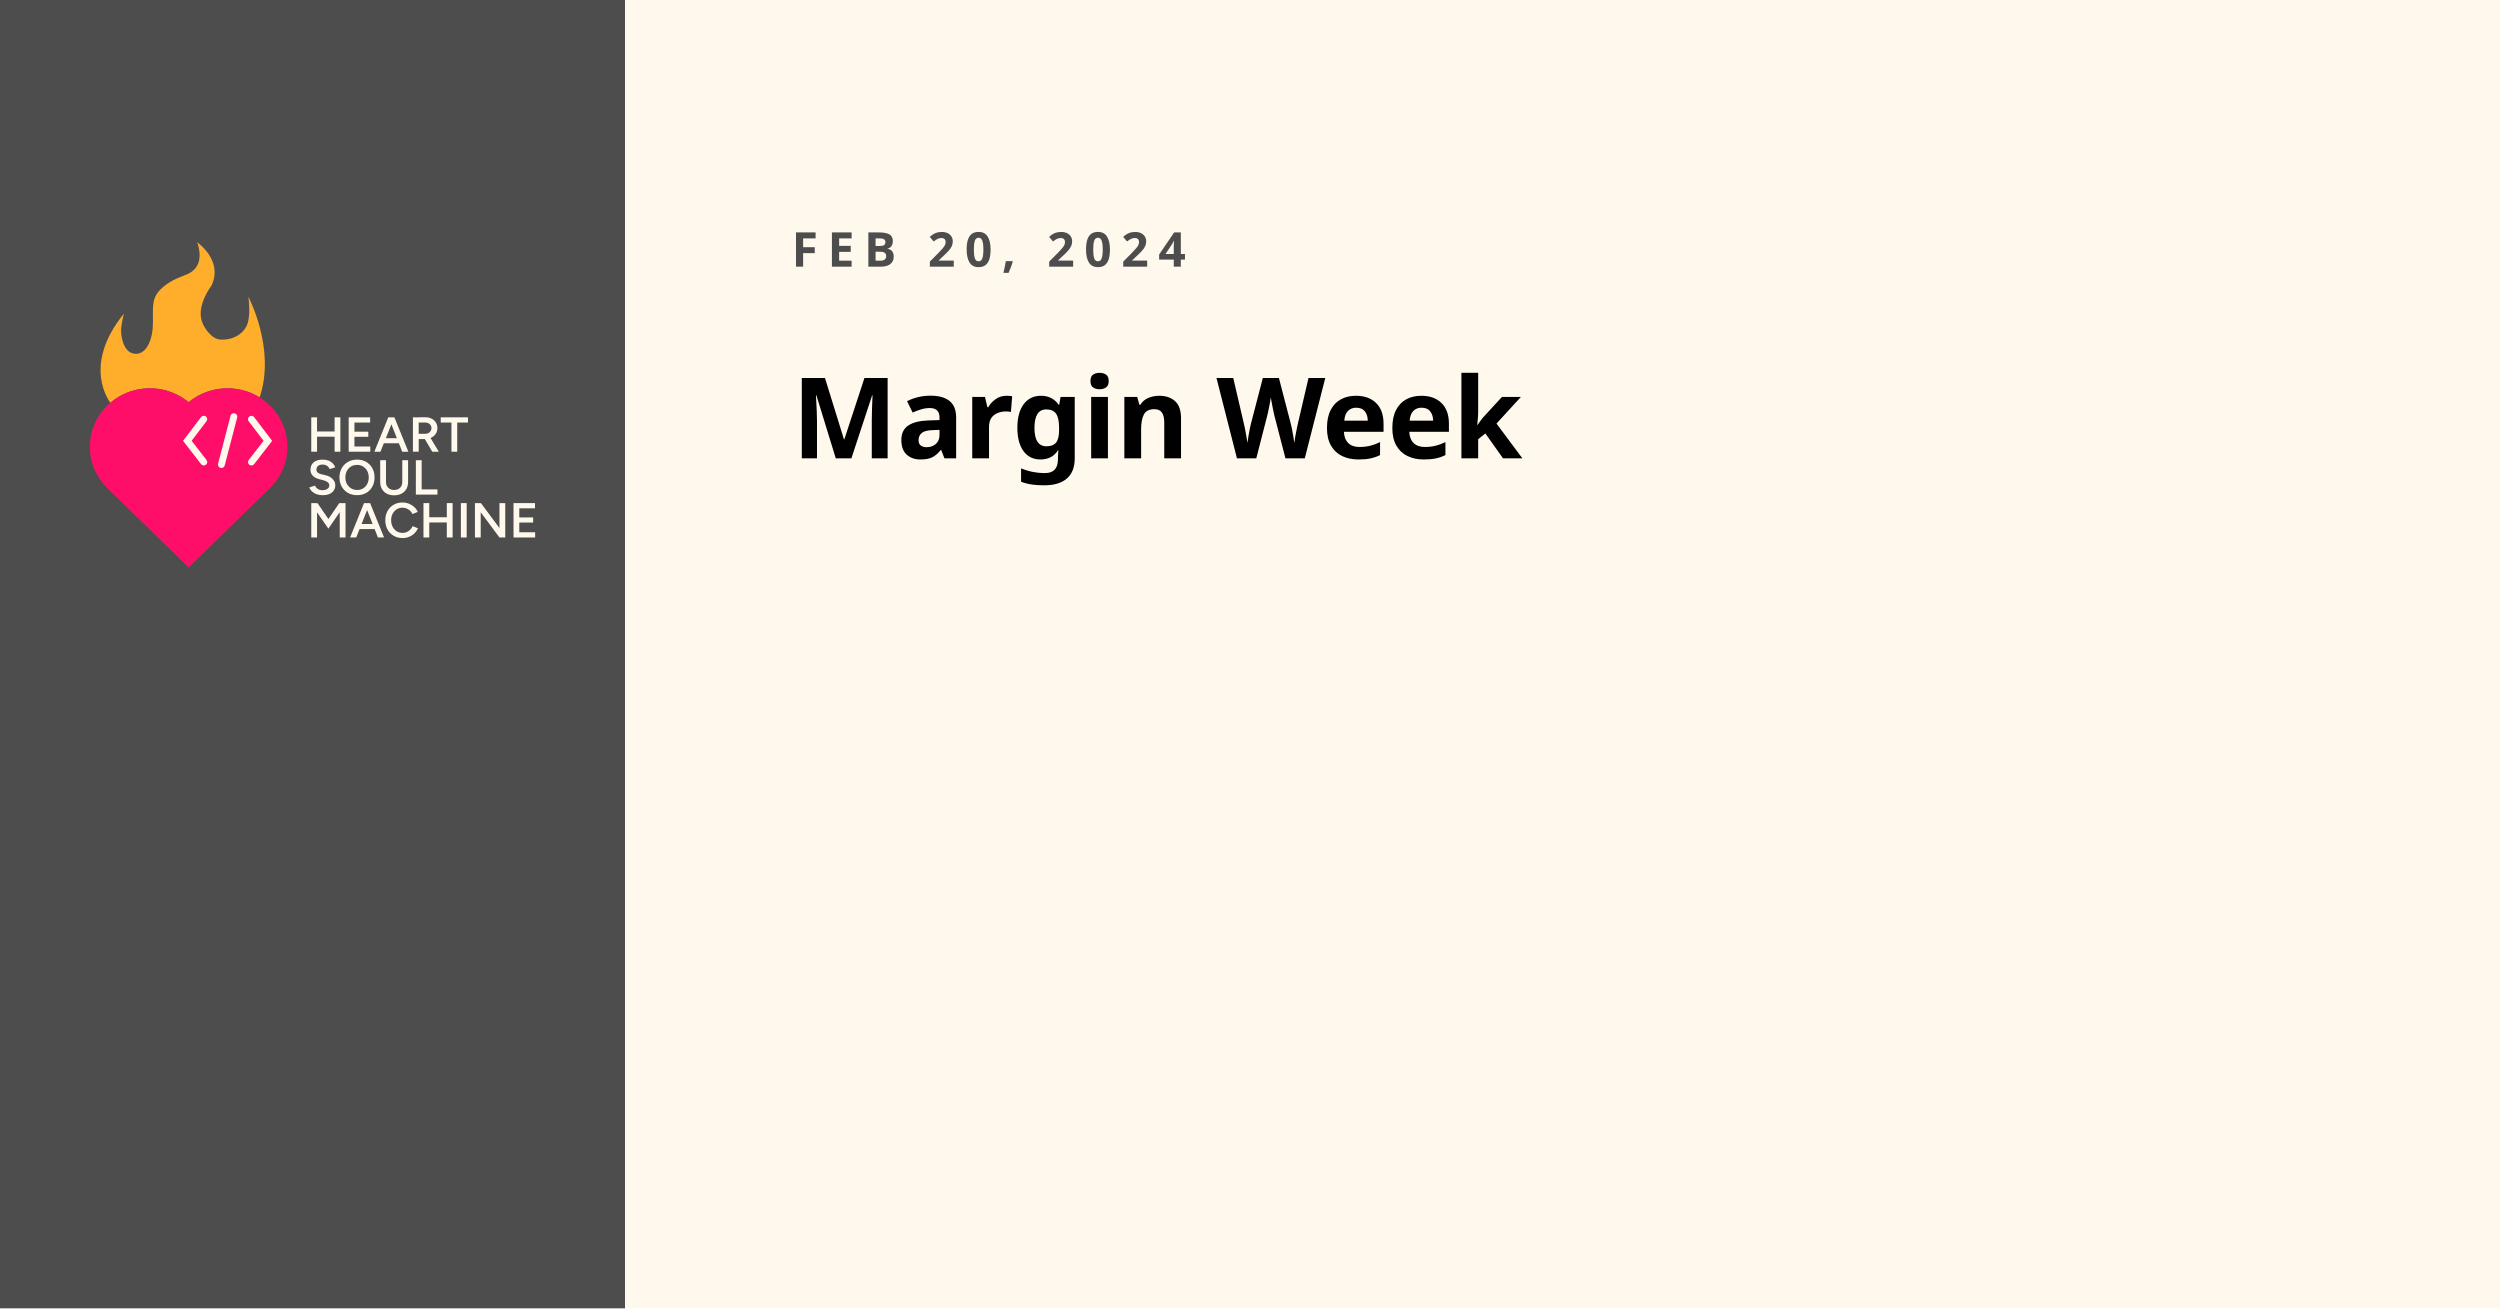
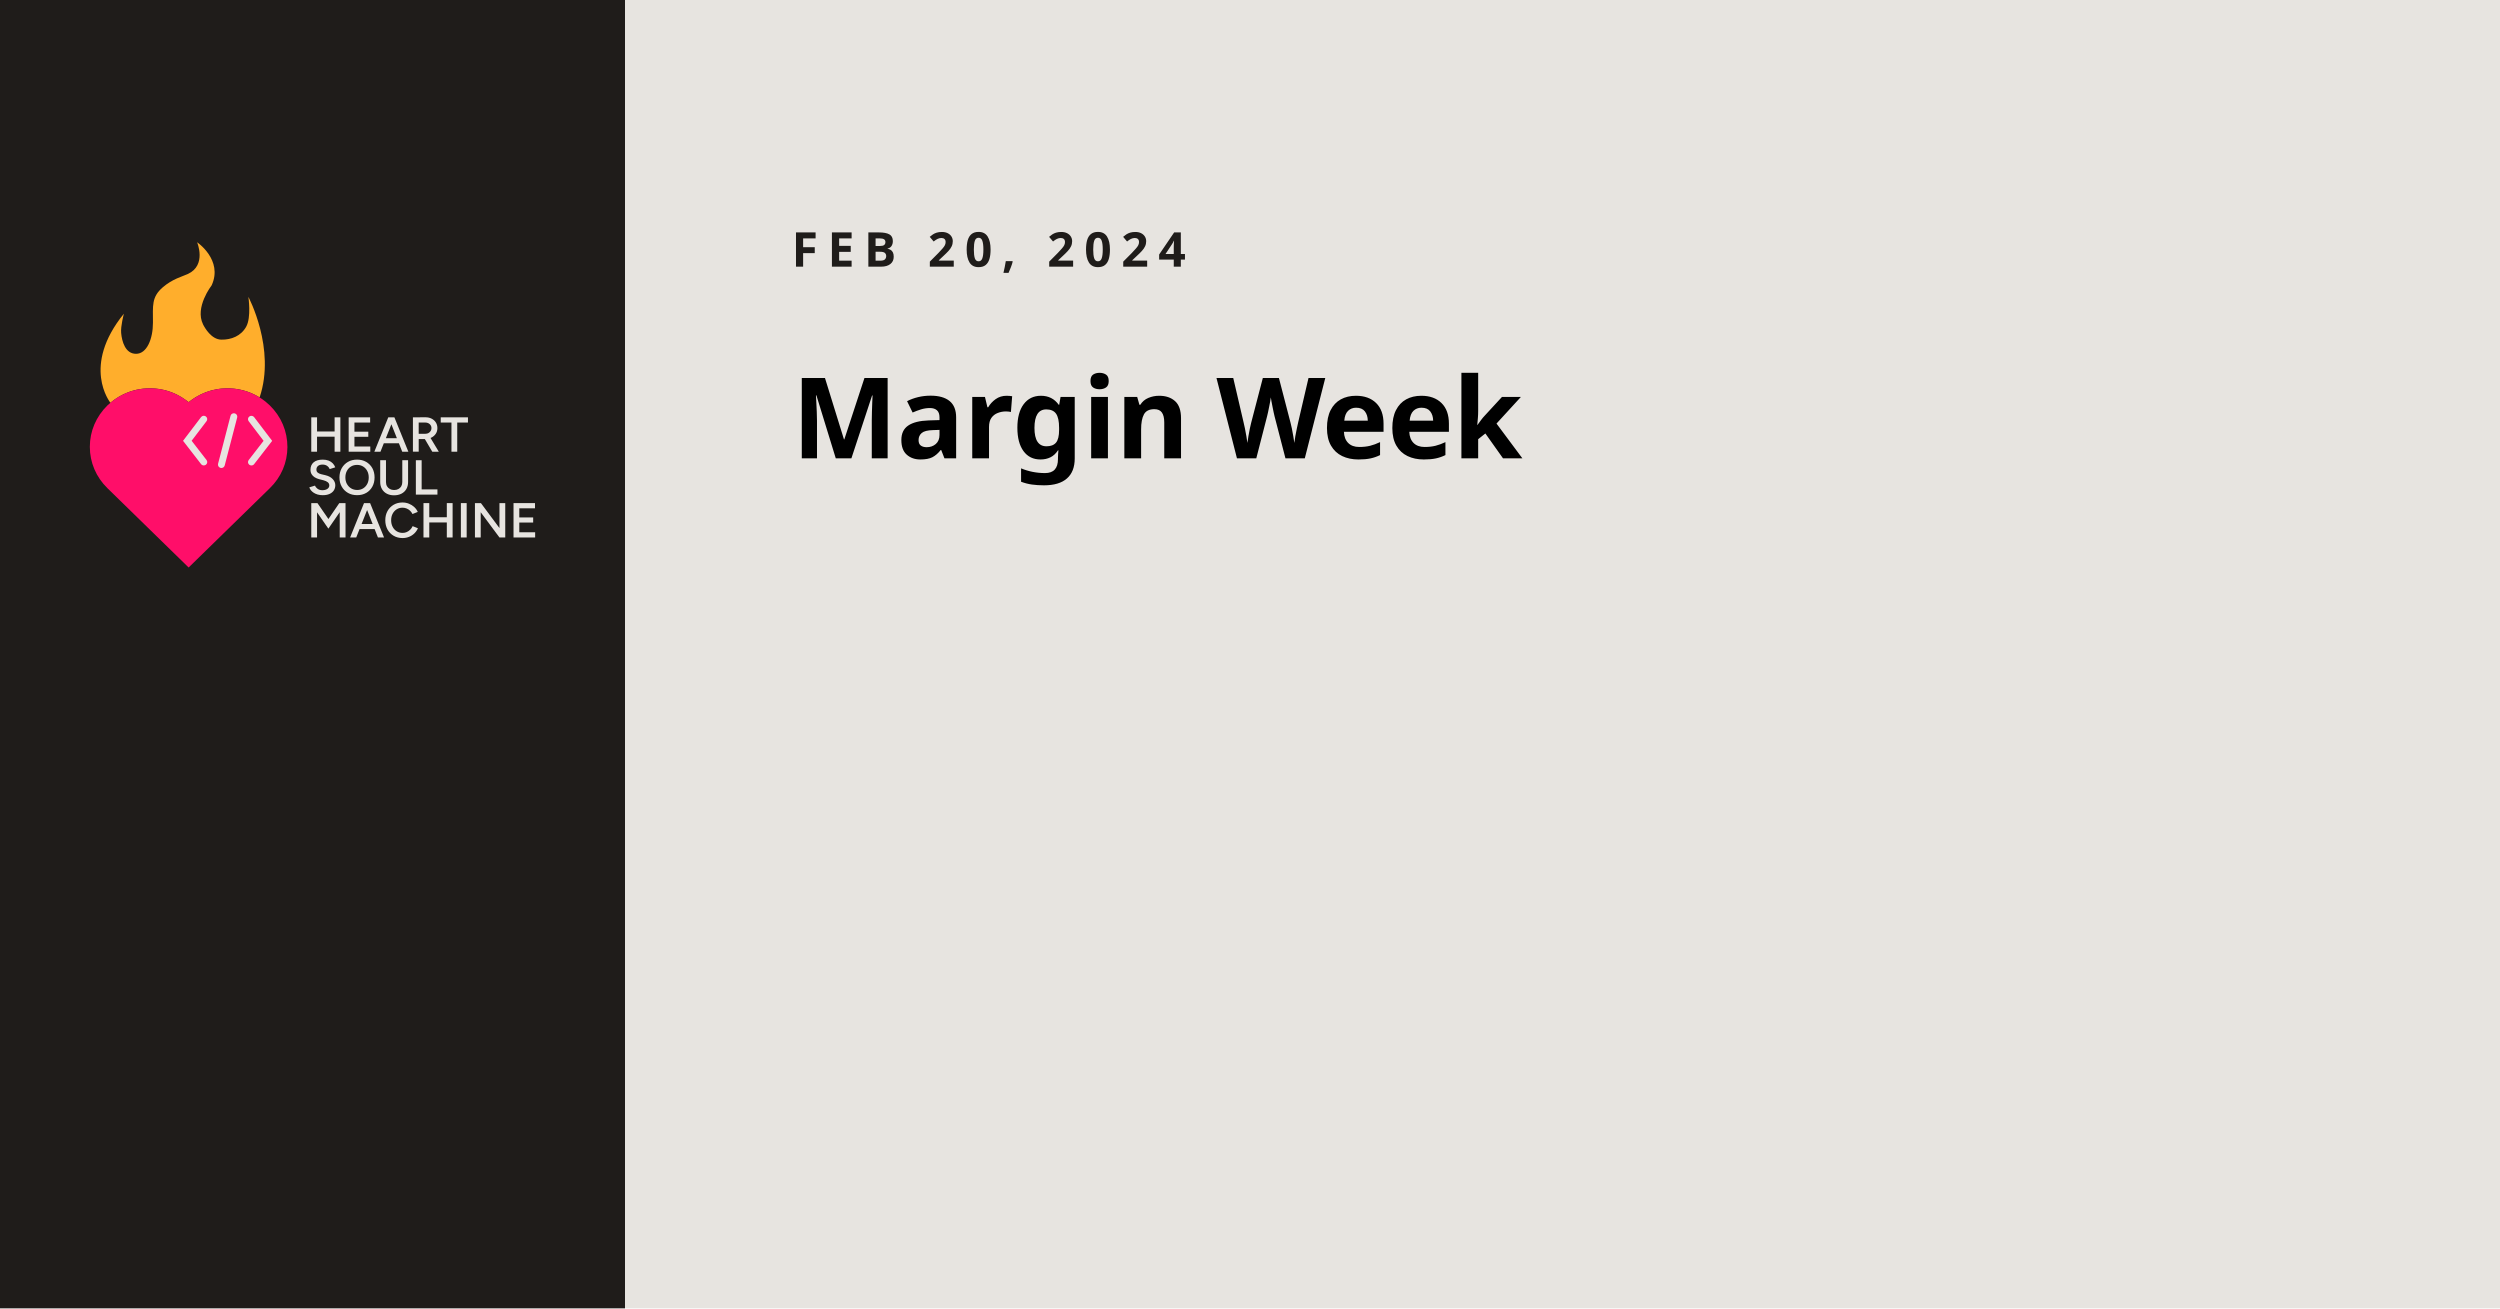
<svg xmlns="http://www.w3.org/2000/svg" id="Preview" data-name="Layer 1" viewBox="0 0 1200 628">
  <defs>
    <style>

      .date {
        font-family: Figtree;
        font-size: 23.02px;
        font-variation-settings: 'wght' 300;
        font-weight: 700;
        letter-spacing: .2em;
        text-transform: uppercase;
      }

      .date, .grey {
-         fill: #4d4d4d;
+         fill: #1f1c1a;
      }

      .description {
        font-family: Figtree-Bold, Figtree;
        font-variation-settings: 'wght' 700;
        font-weight: 700;
        letter-spacing: -.01em;
        font-size: 54px;
      }

      .grey, .cls-7, .paper, .cls-9 {
        stroke-width: 0px;
      }

      .cls-7 {
        fill: #ffae2c;
      }

      .paper {
-         fill: #fff9ed;
+         fill: #e7e4e0;
      }

      .cls-9 {
        fill: #ff0e69;
      }
    </style>
  </defs>
  <rect class="paper" width="1200" height="628" />
  <rect class="grey" width="300" height="628" />
  <text class="date" transform="translate(380 128)">
    <tspan x="0" y="0">FEB 20, 2024</tspan>
  </text>
  <text class="description" transform="translate(380 220)">
    <tspan x="0" y="0">Margin Week</tspan>
  </text>
  <g>
    <g>
      <path class="cls-7" d="M53,193.33h0c.62-.54,1.27-1.04,1.93-1.51.03-.02.05-.04.08-.06.65-.46,1.31-.89,1.99-1.29.04-.02.07-.04.11-.07.68-.4,1.37-.77,2.07-1.11.03-.01.06-.03.09-.04.72-.34,1.44-.66,2.18-.94,0,0,0,0,0,0,7.56-2.88,16.12-2.53,23.47,1.11,0,0,.01,0,.02.01.73.36,1.44.75,2.14,1.18.01,0,.02.01.03.02.7.43,1.39.89,2.06,1.38h0s1.38,1.02,1.38,1.02c1.04-.86,2.14-1.61,3.26-2.3.05-.03.11-.07.16-.1,3.08-1.87,6.42-3.13,9.86-3.76.06-.01.13-.02.19-.04.66-.12,1.32-.21,1.98-.28.05,0,.1,0,.15-.01,2.77-.28,5.56-.18,8.3.32.04,0,.09.01.13.02.65.12,1.3.27,1.95.43.07.02.14.04.21.06,2.72.72,5.35,1.84,7.79,3.35h.1c7.88-23.41-5.41-48.23-5.41-48.23,0,0,1.47,9.77-1.03,14.29-2.49,4.52-7.2,6.34-11.98,6.25-4.78-.09-7.94-5.7-8.74-7.32-4.09-8.22,4.07-18.65,4.13-18.77,5.56-12.17-6.99-20.66-6.99-20.66,0,0,4.68,10.97-4.39,15.21-2.72,1.27-7.33,2.32-12.07,6.4-5.51,4.74-4.73,8.88-4.73,16.9,0,8.02-2.97,15.04-8.12,15.04-5.16,0-6.78-5.9-7.15-10.04-.29-3.26,1.31-9.21,1.31-9.21-20.49,25.26-6.58,42.51-6.48,42.75h.01Z" />
      <path class="cls-9" d="M129.49,194.58c-10.63-10.36-27.56-10.96-38.95-1.53-11.39-9.43-28.31-8.83-38.95,1.53-5.46,5.33-8.47,12.39-8.47,19.89s3.01,14.57,8.47,19.89c3.04,2.99,37.83,36.94,38.18,37.28l.78.76.77-.76c2.41-2.38,22.96-22.44,32.84-32.08,3.16-3.09,5.25-5.12,5.32-5.19,5.45-5.26,8.46-12.28,8.48-19.78.02-7.56-2.99-14.66-8.47-20.01Z" />
      <path class="paper" d="M99.14,220.81c.55.71.41,1.73-.31,2.27-.3.22-.65.33-1,.33-.5,0-.99-.22-1.31-.64l-8.66-11.18,8.65-11.37c.55-.72,1.58-.86,2.3-.33.73.54.88,1.55.33,2.27l-7.16,9.41,7.15,9.23Z" />
      <path class="paper" d="M113.85,200.38l-5.99,23.04c-.19.73-.86,1.22-1.59,1.22-.13,0-.27-.02-.41-.05-.88-.22-1.41-1.11-1.19-1.97l5.99-23.04c.22-.87,1.12-1.39,2-1.17.88.22,1.41,1.11,1.19,1.97Z" />
      <path class="paper" d="M121.99,222.78c-.32.42-.81.64-1.31.64-.35,0-.7-.11-1-.33-.72-.54-.86-1.56-.31-2.27l7.15-9.23-7.16-9.41c-.55-.72-.4-1.73.33-2.27.73-.54,1.76-.39,2.3.33l8.65,11.37-8.66,11.18Z" />
    </g>
    <g>
      <polygon class="paper" points="152.18 209.61 160.61 209.61 160.61 216.82 163.38 216.82 163.38 200.32 160.61 200.32 160.61 207.11 152.18 207.11 152.18 200.32 149.41 200.32 149.41 216.82 152.18 216.82 152.18 209.61" />
      <polygon class="paper" points="170.13 216.82 177.74 216.82 177.74 214.32 170.13 214.32 170.13 209.66 176.78 209.66 176.78 207.21 170.13 207.21 170.13 202.82 177.67 202.82 177.67 200.32 170.13 200.32 169.56 200.32 167.36 200.32 167.36 216.82 169.56 216.82 170.13 216.82" />
      <path class="paper" d="M184.25,212.77h7.22l1.6,4.05h2.94l-6.7-16.5h-2.94l-6.68,16.5h2.94l1.6-4.05ZM187.86,203.65l2.65,6.69h-5.3l2.65-6.69Z" />
      <path class="paper" d="M200.98,210.74h2.94l3.57,6.08h3.13l-3.97-6.6c.13-.05.26-.1.38-.16.91-.45,1.62-1.06,2.14-1.85.52-.78.78-1.69.78-2.71s-.25-1.93-.74-2.71c-.49-.79-1.18-1.4-2.06-1.85-.88-.45-1.89-.66-3.04-.65l-3.4.02h-2.51v16.5h2.78v-6.08ZM206.24,203.57c.57.5.86,1.15.86,1.93,0,.52-.13.98-.4,1.39-.26.41-.61.73-1.03.97-.42.24-.91.35-1.45.35h-3.25v-5.4h3.04c.91,0,1.65.25,2.23.75Z" />
      <polygon class="paper" points="211.55 202.82 216.7 202.82 216.7 216.82 219.47 216.82 219.47 202.82 224.62 202.82 224.62 200.32 211.55 200.32 211.55 202.82" />
      <path class="paper" d="M150.59,236.53c.55.36,1.19.64,1.91.85.73.2,1.53.31,2.41.31,1.29,0,2.39-.2,3.29-.61.9-.41,1.58-.97,2.05-1.7s.69-1.56.69-2.5c0-1.07-.42-2.04-1.24-2.92-.83-.88-1.99-1.5-3.49-1.86l-2.06-.49c-.7-.17-1.26-.43-1.66-.77-.41-.34-.61-.81-.61-1.43,0-.75.26-1.34.78-1.77.52-.42,1.23-.64,2.14-.64s1.61.2,2.2.61c.59.41,1,.93,1.24,1.56l2.68-.85c-.26-.71-.65-1.34-1.17-1.9-.53-.56-1.19-1-2-1.32-.81-.32-1.74-.48-2.81-.48-1.9,0-3.36.43-4.38,1.28-1.02.86-1.53,2.05-1.53,3.6,0,.82.18,1.52.54,2.12.36.6.85,1.09,1.48,1.48.63.39,1.34.69,2.12.9l2.06.52c.86.22,1.55.53,2.06.93.51.4.77.92.77,1.54,0,.69-.3,1.25-.91,1.67-.61.42-1.43.64-2.47.64-.89-.02-1.64-.24-2.25-.68-.61-.44-1.01-.95-1.22-1.53l-2.73.83c.14.49.4.95.75,1.4s.81.85,1.36,1.21Z" />
      <path class="paper" d="M175.79,236.6c1.25-.72,2.23-1.73,2.94-3.02.71-1.29,1.06-2.77,1.06-4.43s-.36-3.14-1.06-4.42c-.71-1.28-1.7-2.29-2.97-3.02-1.27-.73-2.72-1.1-4.37-1.1s-3.12.37-4.38,1.1c-1.26.73-2.25,1.74-2.98,3.02-.73,1.28-1.09,2.76-1.09,4.44s.36,3.12,1.09,4.41c.73,1.29,1.73,2.29,3,3.02s2.74,1.08,4.4,1.08,3.09-.36,4.34-1.08ZM166.51,232.28c-.49-.9-.73-1.95-.73-3.12s.24-2.2.72-3.11c.48-.91,1.14-1.62,1.99-2.13.84-.51,1.81-.77,2.9-.77s2.07.26,2.91.78c.84.52,1.5,1.23,1.97,2.13.48.9.72,1.94.72,3.12s-.24,2.2-.71,3.1c-.47.9-1.12,1.61-1.95,2.13-.83.52-1.79.78-2.87.78s-2.08-.26-2.93-.78c-.85-.52-1.52-1.23-2.01-2.13Z" />
      <path class="paper" d="M182.5,220.91v10.47c0,1.27.28,2.39.83,3.35.55.96,1.32,1.7,2.32,2.23s2.16.79,3.48.79,2.56-.26,3.58-.79c1.01-.53,1.79-1.27,2.34-2.23.55-.96.83-2.07.83-3.35v-10.47h-2.78v10.47c0,.77-.16,1.44-.48,2.01-.32.57-.78,1.02-1.38,1.34-.6.32-1.29.48-2.07.48s-1.44-.16-2.03-.48c-.59-.32-1.05-.77-1.38-1.34-.33-.57-.49-1.24-.49-2.01v-10.47h-2.78Z" />
      <polygon class="paper" points="209.97 234.91 202.39 234.91 202.39 220.91 199.61 220.91 199.61 237.41 201.55 237.41 202.39 237.41 209.97 237.41 209.97 234.91" />
      <polygon class="paper" points="163.07 241.53 162.86 241.49 157.64 249.13 152.38 241.49 152.18 241.52 152.18 241.49 149.41 241.49 149.41 257.99 152.18 257.99 152.18 245.9 157.62 253.75 163.07 245.83 163.07 257.99 165.85 257.99 165.85 241.49 163.07 241.49 163.07 241.53" />
      <path class="paper" d="M177.53,241.49h-2.8l-6.68,16.5h2.94l1.6-4.05h7.22l1.6,4.05h2.94l-6.7-16.5h-.14ZM173.56,251.51l2.65-6.69,2.65,6.69h-5.3Z" />
      <path class="paper" d="M196.9,254.24c-.49.49-1.04.87-1.65,1.14-.61.28-1.27.41-1.97.41-1.07,0-2.02-.26-2.86-.78-.84-.52-1.49-1.23-1.96-2.15-.47-.91-.71-1.96-.71-3.14s.23-2.22.71-3.12c.47-.9,1.12-1.61,1.94-2.13.82-.52,1.76-.78,2.81-.78.69,0,1.34.13,1.96.38.62.25,1.18.61,1.66,1.07.49.46.87.99,1.16,1.59l2.54-1.01c-.4-.9-.97-1.68-1.71-2.36-.74-.68-1.59-1.21-2.55-1.59-.96-.38-1.98-.58-3.06-.58-1.61,0-3.04.37-4.28,1.1-1.24.73-2.22,1.74-2.93,3.02-.71,1.28-1.06,2.75-1.06,4.42s.36,3.14,1.06,4.42c.71,1.28,1.69,2.29,2.94,3.02,1.25.73,2.68,1.1,4.3,1.1,1.1,0,2.14-.2,3.11-.59s1.83-.95,2.56-1.66c.73-.71,1.3-1.54,1.7-2.46l-2.54-1.01c-.29.64-.67,1.21-1.16,1.7Z" />
      <polygon class="paper" points="214.47 248.28 206.05 248.28 206.05 241.49 203.27 241.49 203.27 257.99 206.05 257.99 206.05 250.78 214.47 250.78 214.47 257.99 217.25 257.99 217.25 241.49 214.47 241.49 214.47 248.28" />
      <rect class="paper" x="221.22" y="241.49" width="2.78" height="16.5" />
      <polygon class="paper" points="239.74 253.47 230.84 241.49 227.97 241.49 227.97 257.99 230.74 257.99 230.74 245.87 239.74 257.99 242.52 257.99 242.52 241.49 239.74 241.49 239.74 253.47" />
      <polygon class="paper" points="249.26 255.49 249.26 250.82 255.92 250.82 255.92 248.37 249.26 248.37 249.26 243.99 256.8 243.99 256.8 241.49 249.26 241.49 248.69 241.49 246.49 241.49 246.49 257.99 248.69 257.99 249.26 257.99 256.87 257.99 256.87 255.49 249.26 255.49" />
    </g>
  </g>
</svg>
